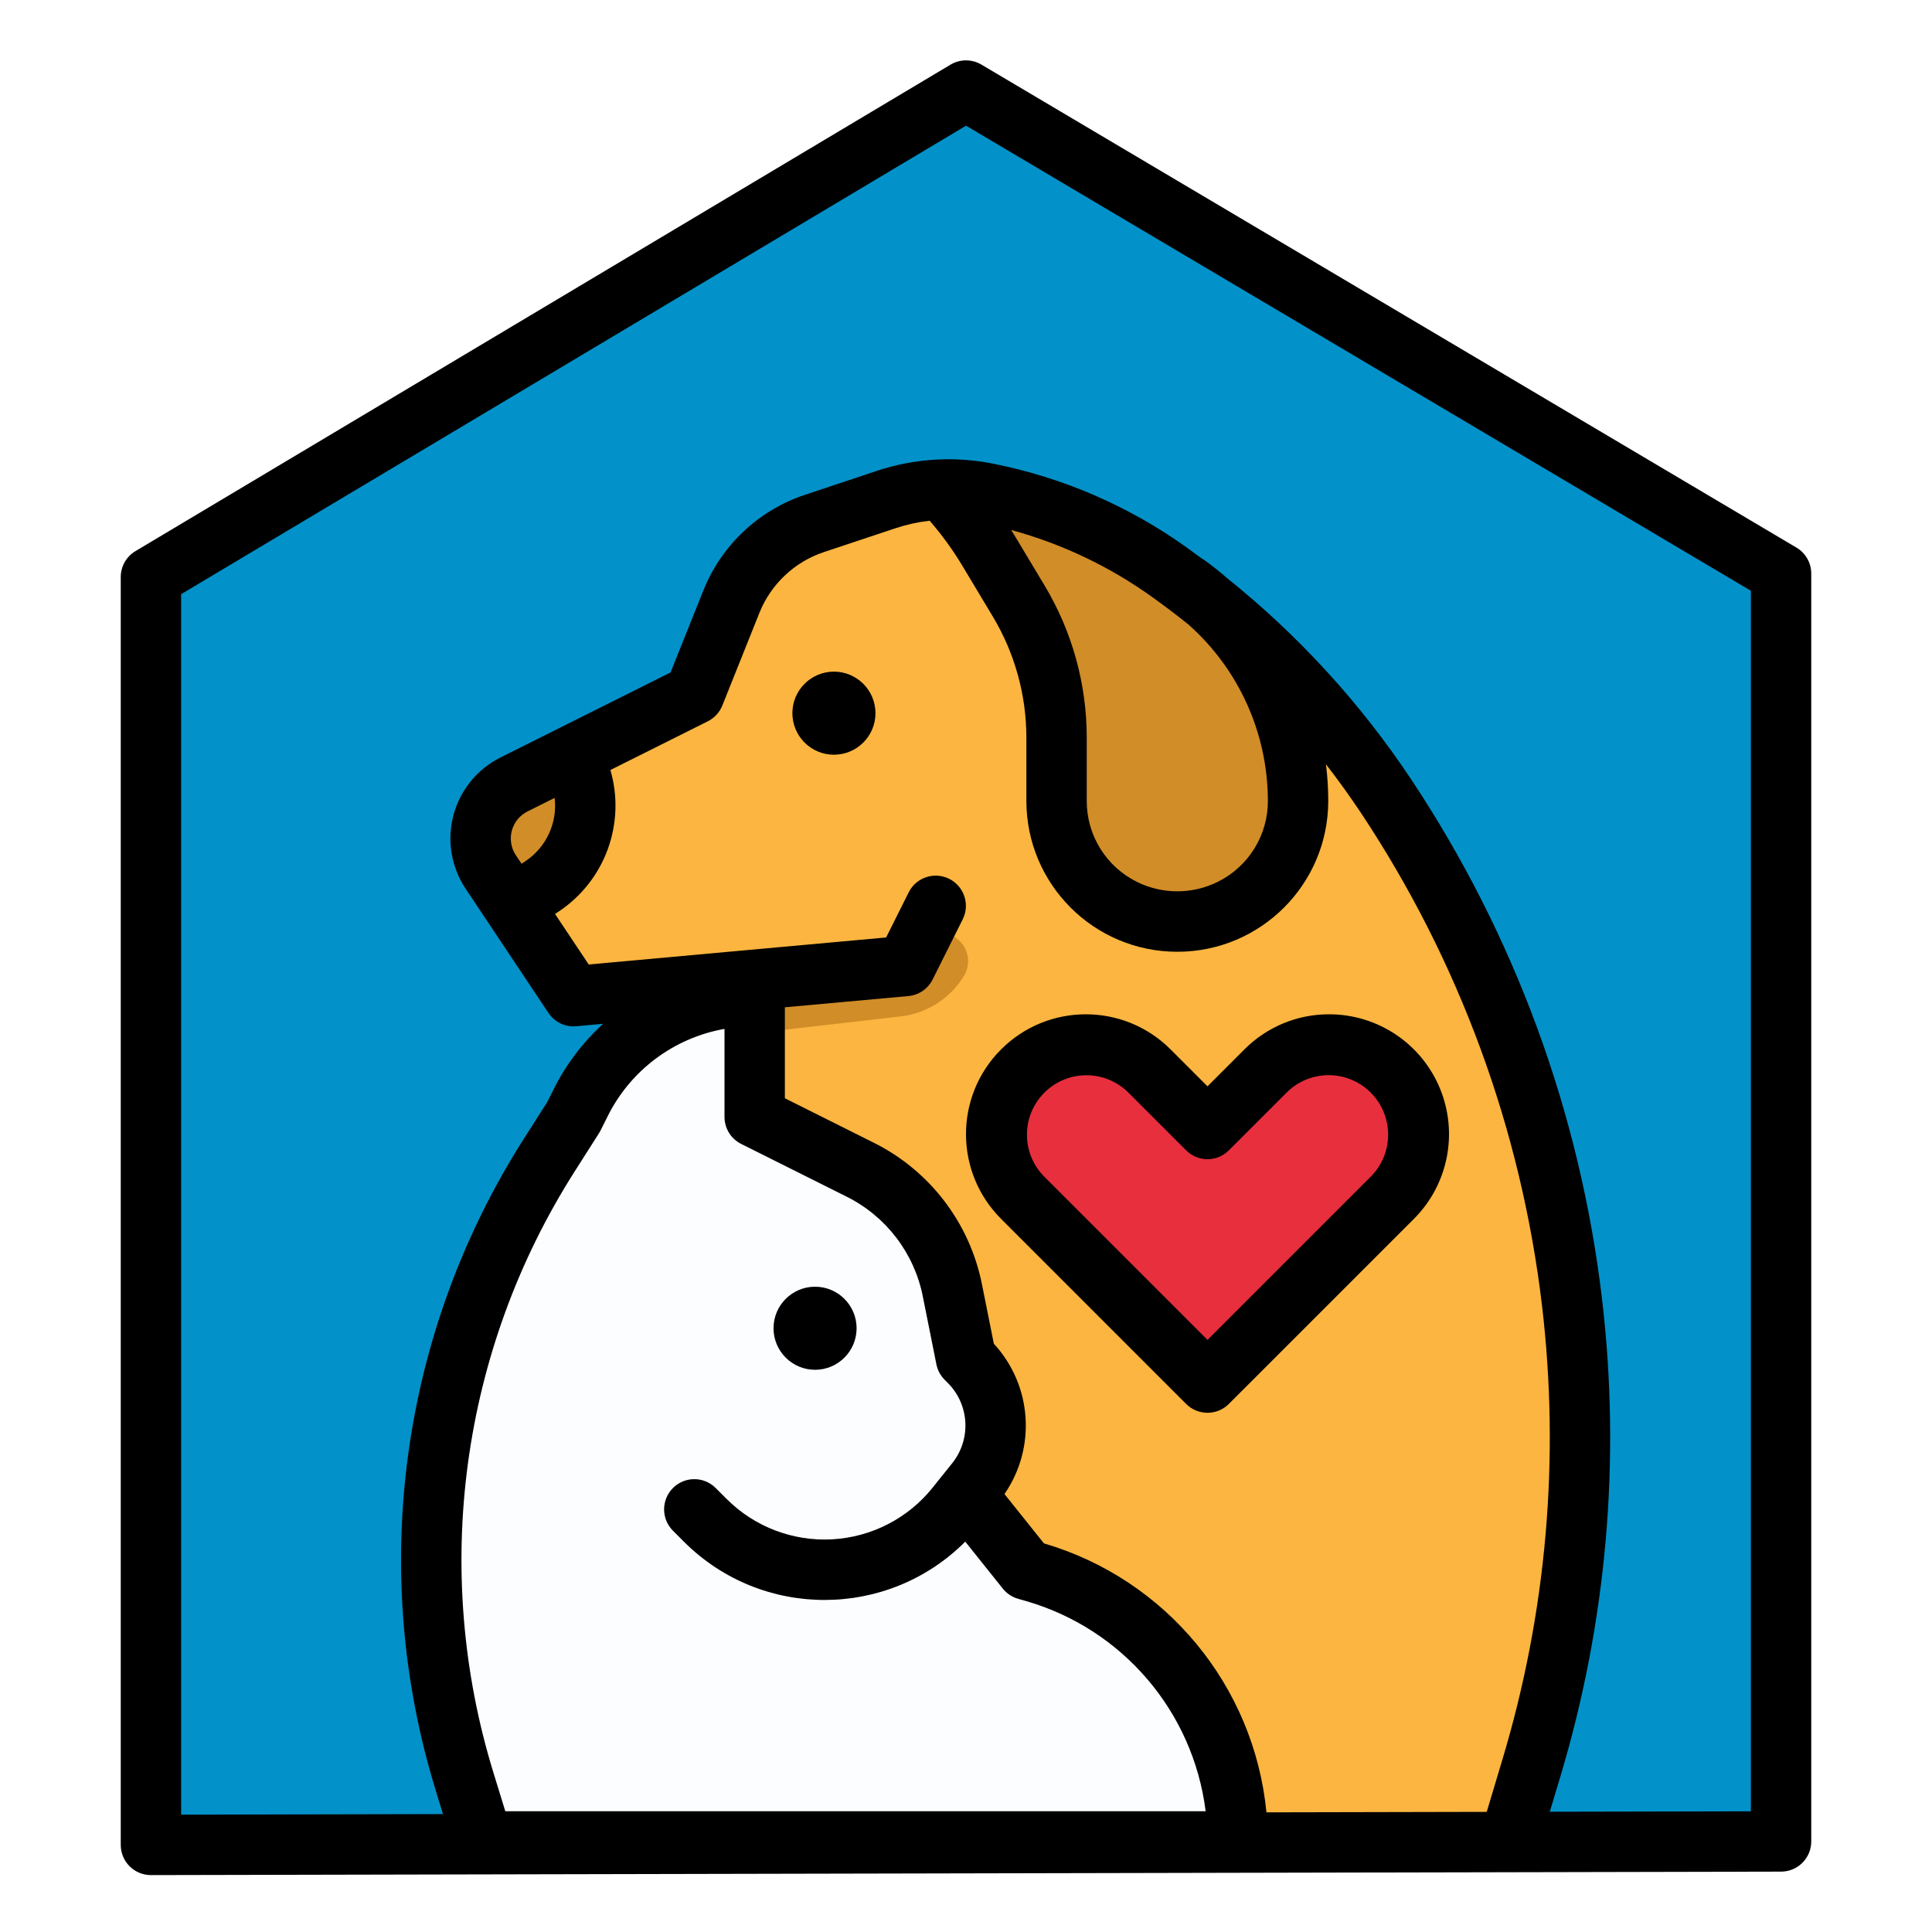
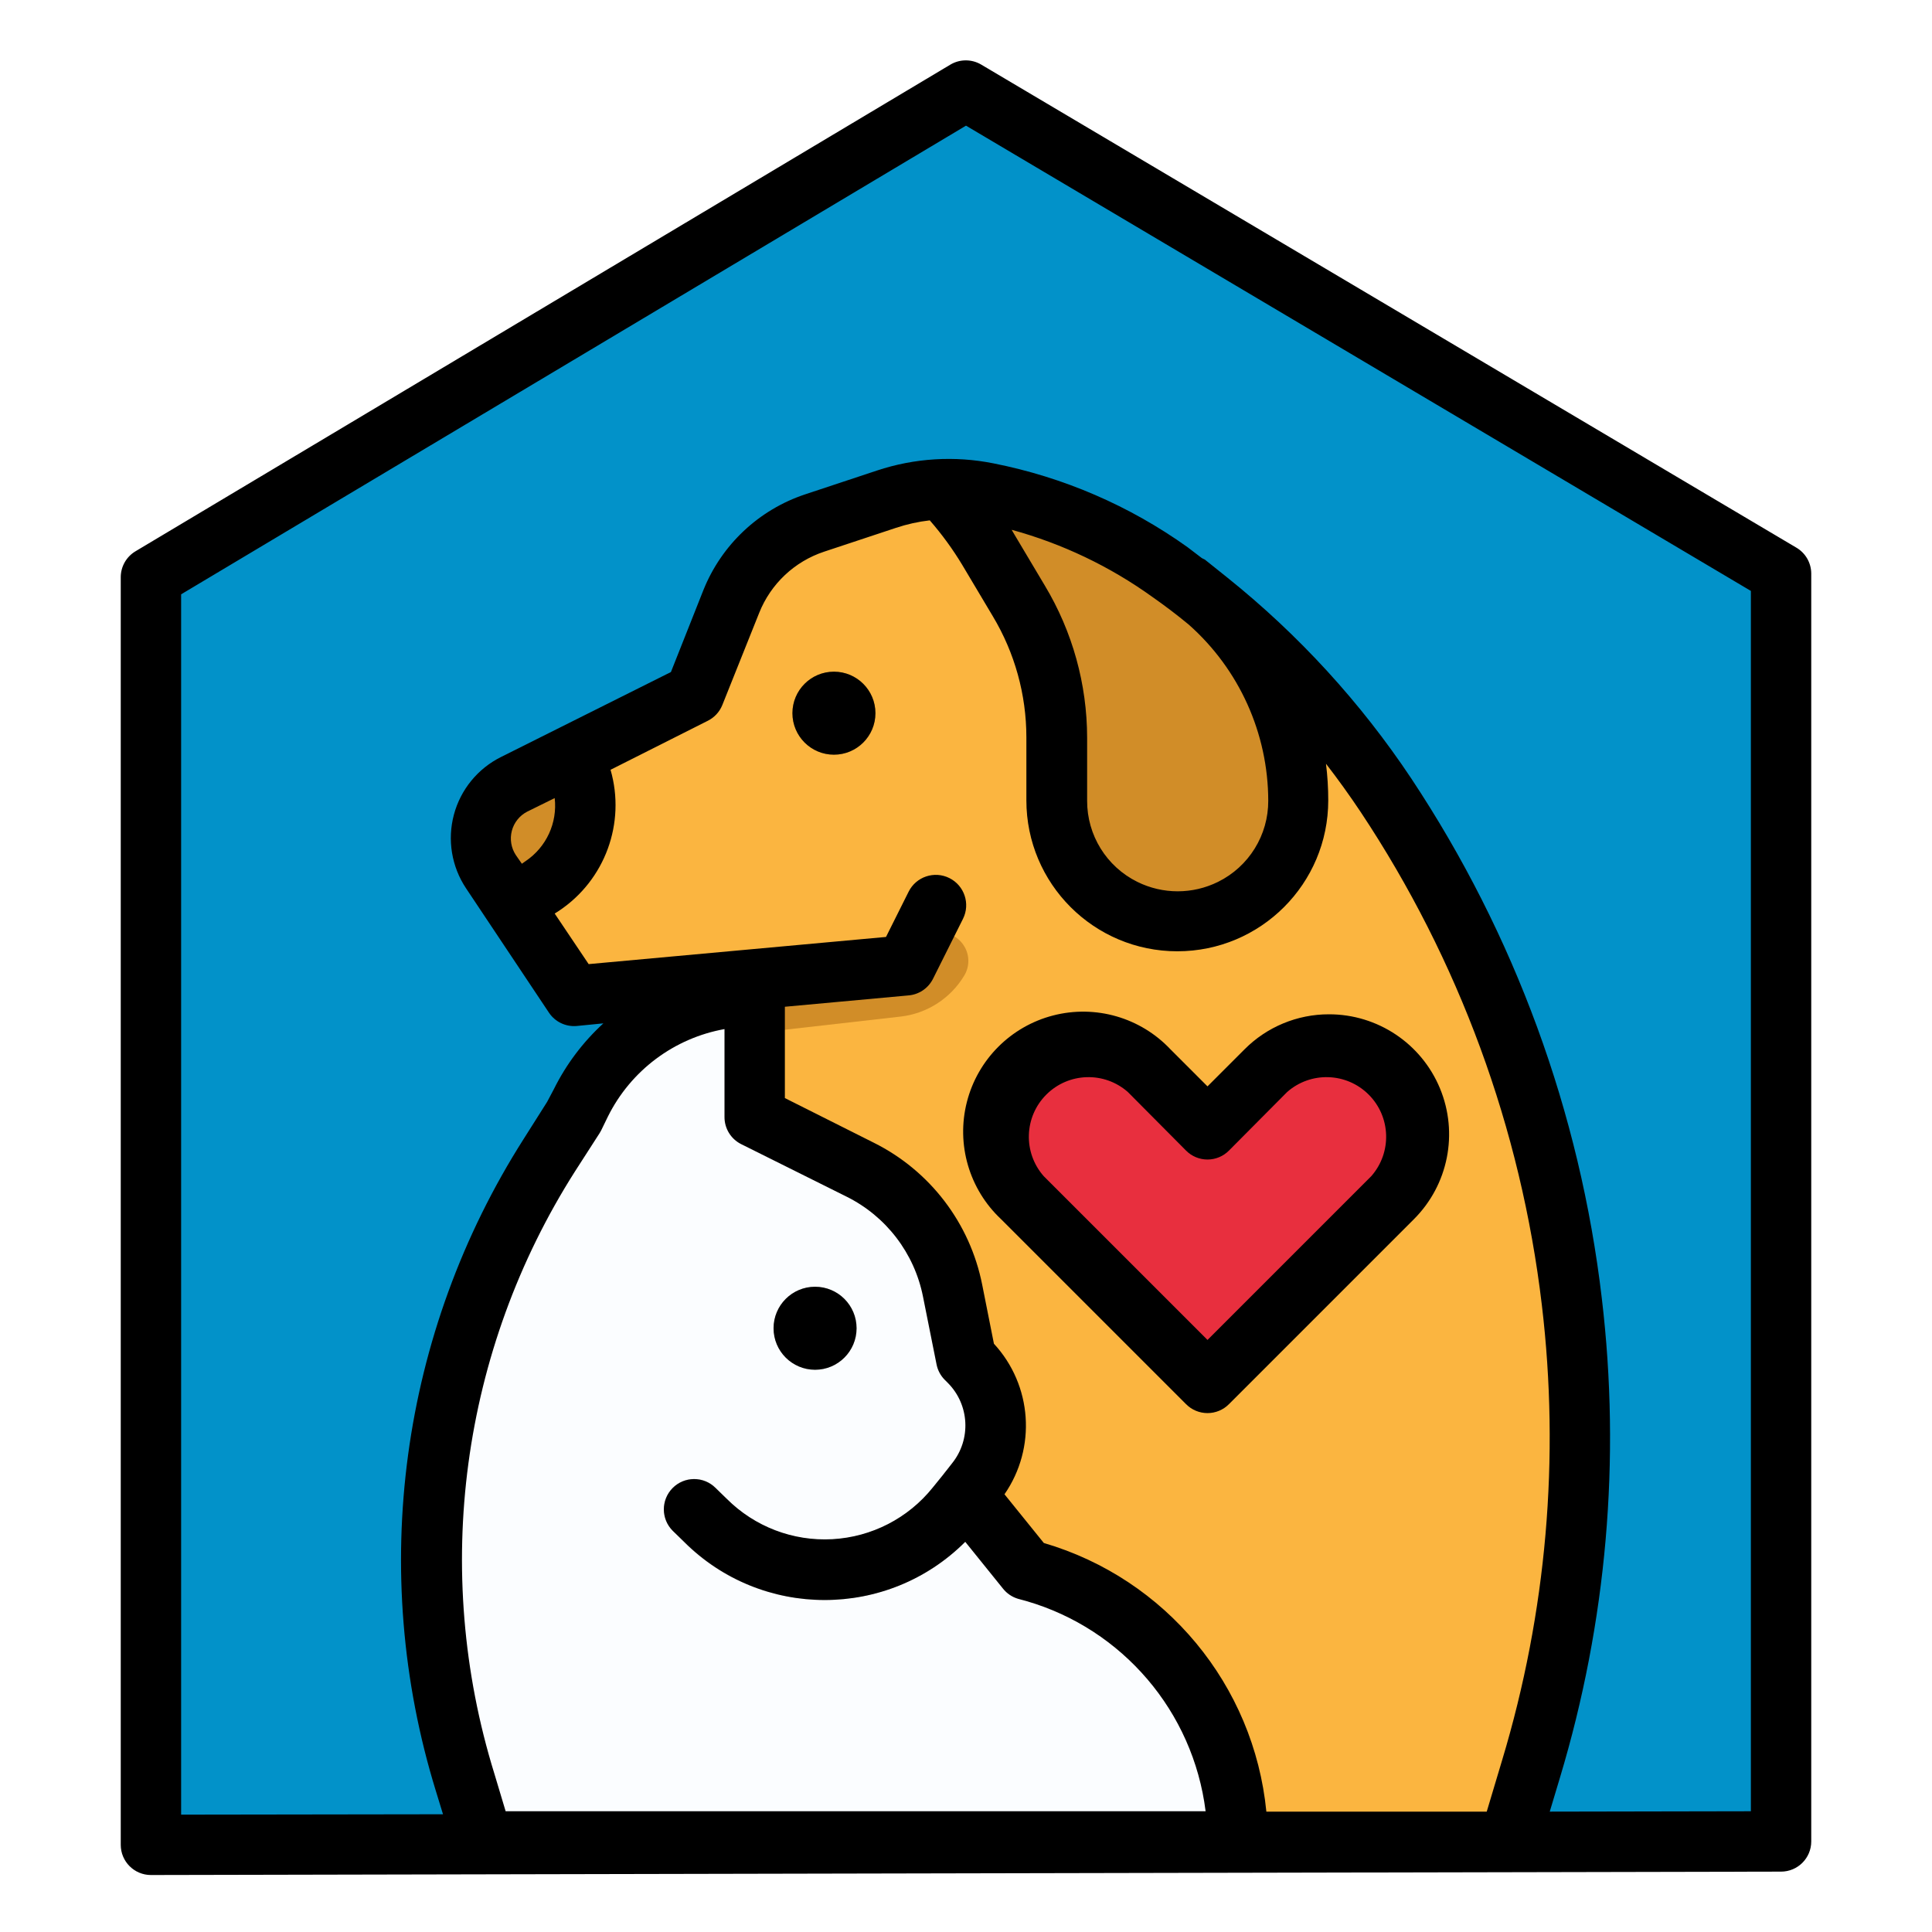
- <svg xmlns="http://www.w3.org/2000/svg" height="512" viewBox="0 0 512 512" width="512">
-   <g id="filled_outline" data-name="filled outline">
-     <path d="m472 488-432 .92v-336l216-128.92 216 128z" fill="#0292c9" />
-     <path d="m400 489 5.766-20.219a306.312 306.312 0 0 0 10.82-123.8 306.31 306.31 0 0 0 -49.346-134.121 228.588 228.588 0 0 0 -57.333-59.212 125.419 125.419 0 0 0 -48.307-20.928 52.241 52.241 0 0 0 -26.76 1.666l-19 6.334a36 36 0 0 0 -22.04 20.78l-9.8 24.5-47.789 23.894a16 16 0 0 0 -6.157 23.187l21.946 32.919 47.247-4.3v229.22z" fill="#fbb540" />
-     <path d="m344 212.22a32 32 0 0 1 -64 0v-16.72a70.437 70.437 0 0 0 -10.03-36.22l-8.15-13.58a91.893 91.893 0 0 0 -12.13-15.96c.56-.02 1.11-.03 1.67-.03a52.054 52.054 0 0 1 10.24 1.01 125.371 125.371 0 0 1 48.31 20.93q5.07 3.63 9.94 7.52a70.317 70.317 0 0 1 24.15 53.05z" fill="#fbb540" />
-     <path d="m143.7 234.86-7.7 5.14-5.95-8.92a16.01 16.01 0 0 1 6.16-23.19l15.74-7.87.05-.02 1.81 5.42a25.649 25.649 0 0 1 -10.11 29.44z" fill="#fbb540" />
-     <path d="m369.041 317.359-49.041 49.041-49.041-49.041a23.758 23.758 0 0 1 -6.959-16.8 23.759 23.759 0 0 1 23.759-23.759 23.758 23.758 0 0 1 16.8 6.959l15.441 15.441 15.441-15.441a23.758 23.758 0 0 1 16.8-6.959 23.759 23.759 0 0 1 23.759 23.759 23.758 23.758 0 0 1 -6.959 16.8z" fill="#e82f3e" />
+ <svg xmlns="http://www.w3.org/2000/svg" height="512" width="512">
+   <g data-name="filled outline">
+     <path d="M472 488l-432 1V153L256 24l216 128z" fill="#0292c9" />
+     <path d="M400 489l5.8-20.2A306.3 306.3 0 00416.6 345a306.3 306.3 0 00-49.4-134.1 228.6 228.6 0 00-57.3-59.3 125.4 125.4 0 00-48.3-20.9 52.2 52.2 0 00-26.8 1.7l-19 6.3a36 36 0 00-22 20.8L184 184l-47.8 23.9a16 16 0 00-6.1 23.2L152 264l47.2-4.3v229.2z" fill="#fbb540" />
+     <path d="M344 212.2a32 32 0 01-64 0v-16.7a70.4 70.4 0 00-10-36.2l-8.2-13.6a91.9 91.9 0 00-12.1-16h1.7a52 52 0 0110.2 1 125.4 125.4 0 0148.3 21q5 3.6 10 7.5a70.3 70.3 0 0124.1 53zM143.7 234.9L136 240l-6-9a16 16 0 016.2-23.1L152 200l1.8 5.4a25.6 25.6 0 01-10.1 29.5z" fill="#fbb540" />
+     <path d="M369 317.4l-49 49-49-49a23.8 23.8 0 01-7-16.8 23.8 23.8 0 0123.8-23.8 23.8 23.8 0 0116.8 7l15.4 15.4 15.4-15.4a23.8 23.8 0 0116.8-7 23.8 23.8 0 0123.8 23.8 23.8 23.8 0 01-7 16.8z" fill="#e82f3e" />
    <g fill="#d18d28">
      <circle cx="221" cy="189" r="11" />
-       <path d="m199.247 259.705 35.584-3.235a9.316 9.316 0 0 0 7.49-5.113 7.515 7.515 0 0 1 12.9-.913 7.514 7.514 0 0 1 .235 8.186 22.68 22.68 0 0 1 -16.776 10.725l-38.68 4.445z" />
-       <path d="m344 212.22a32 32 0 0 1 -64 0v-16.72a70.437 70.437 0 0 0 -10.03-36.22l-8.15-13.58a91.893 91.893 0 0 0 -12.13-15.96c.56-.02 1.11-.03 1.67-.03a52.054 52.054 0 0 1 10.24 1.01 125.371 125.371 0 0 1 48.31 20.93l4.61 3.3q2.775 1.98 5.33 4.22a70.317 70.317 0 0 1 24.15 53.05z" />
-       <path d="m143.7 234.86-7.7 5.14-5.95-8.92a16.01 16.01 0 0 1 6.16-23.19l15.74-7.87.05-.02 1.81 5.42a25.649 25.649 0 0 1 -10.11 29.44z" />
+       <path d="M199.2 259.7l35.6-3.2a9.3 9.3 0 007.5-5.1 7.5 7.5 0 0113-1 7.5 7.5 0 01.2 8.2 22.7 22.7 0 01-16.8 10.8l-38.7 4.4zM344 212.2a32 32 0 01-64 0v-16.7a70.4 70.4 0 00-10-36.2l-8.2-13.6a91.9 91.9 0 00-12.1-16h1.7a52 52 0 0110.2 1 125.4 125.4 0 0148.3 21l4.6 3.2q2.8 2 5.4 4.3a70.3 70.3 0 0124.1 53zM143.7 234.9L136 240l-6-9a16 16 0 016.2-23.1L152 200l1.8 5.4a25.6 25.6 0 01-10.1 29.5z" />
    </g>
-     <path d="m272 416 2.155.616a74.241 74.241 0 0 1 53.845 71.384v1h-200l-4.839-16.726a200 200 0 0 1 22.424-166.193l6.415-10.081 1.851-3.7a51.192 51.192 0 0 1 45.786-28.3h.363v32l27.877 13.939a46 46 0 0 1 24.535 32.122l3.588 17.939.811.811a24 24 0 0 1 1.77 31.963l-2.581 3.226z" fill="#fbfdff" />
-     <path d="m218.516 424a52.355 52.355 0 0 1 -37.266-15.436l-2.907-2.907a8 8 0 0 1 11.314-11.314l2.907 2.907a36.7 36.7 0 0 0 54.61-3.024l2.579-3.226a8 8 0 1 1 12.494 10l-2.58 3.224a52.44 52.44 0 0 1 -41.151 19.776z" fill="#cbcbcb" />
+     <path d="M272 416l2.2.6A74.2 74.2 0 01328 488v1H128l-4.8-16.7A200 200 0 01145.6 306L152 296l1.9-3.7a51.2 51.2 0 0145.7-28.3h.4v32l27.9 14a46 46 0 0124.5 32l3.6 18 .8.8a24 24 0 011.8 32L256 396z" fill="#fbfdff" />
+     <path d="M218.5 424a52.4 52.4 0 01-37.3-15.4l-2.9-3a8 8 0 0111.4-11.3l2.9 3a36.7 36.7 0 0054.6-3l2.6-3.3a8 8 0 1112.4 10l-2.5 3.2a52.4 52.4 0 01-41.2 19.8z" fill="#cbcbcb" />
    <circle cx="216" cy="352" fill="#cbcbcb" r="11" />
-     <path d="m352.241 268.8a31.548 31.548 0 0 0 -22.456 9.3l-9.785 9.787-9.784-9.784a31.759 31.759 0 1 0 -44.916 44.913l49.041 49.042a8 8 0 0 0 11.314 0l49.045-49.042a31.759 31.759 0 0 0 -22.459-54.216zm11.144 42.9-43.385 43.387-43.385-43.387a15.759 15.759 0 0 1 22.285-22.284l15.441 15.441a8 8 0 0 0 11.314 0l15.445-15.442a15.759 15.759 0 0 1 22.285 22.285z" />
-     <path d="m476.079 145.117-216-128a8 8 0 0 0 -8.179.014l-216 128.921a8 8 0 0 0 -3.9 6.869v336a8 8 0 0 0 8 8h.017l432-.921a8 8 0 0 0 7.983-8v-336a8.005 8.005 0 0 0 -3.921-6.883zm-284.079 127.551v23.332a8 8 0 0 0 4.422 7.155l27.878 13.939a37.752 37.752 0 0 1 20.268 26.536l3.588 17.939a8 8 0 0 0 2.188 4.088l.811.811a15.982 15.982 0 0 1 1.18 21.308l-2.579 3.224-2.579 3.224a36.7 36.7 0 0 1 -54.61 3.024l-2.907-2.907a8 8 0 0 0 -11.314 11.314l2.907 2.907a52.7 52.7 0 0 0 74.546-.014l9.954 12.452a8 8 0 0 0 4.051 2.695l2.153.616a66.568 66.568 0 0 1 47.553 55.689h-185.6l-3.1-10.079a191.719 191.719 0 0 1 21.526-159.545l6.416-10.081a8.042 8.042 0 0 0 .406-.717l1.851-3.7a42.919 42.919 0 0 1 30.991-23.21zm84.652 136.342-10.459-13.074a31.963 31.963 0 0 0 -2.814-39.833l-3.122-15.612a53.654 53.654 0 0 0 -28.8-37.708l-23.457-11.727v-24.114l32.724-2.975a8 8 0 0 0 6.431-4.389l8-16a8 8 0 0 0 -14.31-7.156l-6.008 12.015-78.821 7.163-8.922-13.384 1.047-.7a33.72 33.72 0 0 0 13.619-37.457l25.818-12.909a8 8 0 0 0 3.85-4.184l9.8-24.5a27.946 27.946 0 0 1 17.142-16.165l19-6.334a44.19 44.19 0 0 1 8.995-1.969 84.075 84.075 0 0 1 8.594 11.81l8.148 13.581a62.4 62.4 0 0 1 8.893 32.111v16.727a40 40 0 1 0 80 0 77.971 77.971 0 0 0 -.61-9.7q4.806 6.207 9.194 12.775a299.689 299.689 0 0 1 48.056 130.61 296.584 296.584 0 0 1 -10.54 120.57l-4.1 13.684-58.378.125a82.636 82.636 0 0 0 -58.97-71.281zm-139.942-182.367a8 8 0 0 1 3.079-11.593l7.2-3.6a17.681 17.681 0 0 1 -7.719 16.756l-1.046.7zm178.218-61.155a62.526 62.526 0 0 1 21.072 46.735 23.868 23.868 0 0 1 -13.266 21.466 24.119 24.119 0 0 1 -21.467 0 23.867 23.867 0 0 1 -13.267-21.466v-16.723a78.407 78.407 0 0 0 -11.171-40.33l-8.148-13.581c-.232-.386-.486-.759-.723-1.142a116.571 116.571 0 0 1 37.3 17.714q4.95 3.533 9.67 7.327zm149.072 314.529-53.287.113 2.715-9.05a312.5 312.5 0 0 0 11.1-127.037 315.762 315.762 0 0 0 -50.628-137.62 235.614 235.614 0 0 0 -48.66-53.177c-1.932-1.692-3.951-3.3-6.062-4.809a8.058 8.058 0 0 0 -.761-.479c-1.276-.95-2.559-1.894-3.856-2.82a132.55 132.55 0 0 0 -51.387-22.262 60.306 60.306 0 0 0 -30.858 1.921l-19 6.333a43.918 43.918 0 0 0 -26.939 25.4l-8.677 21.675-45.069 22.534a24 24 0 0 0 -9.236 34.779l5.945 8.916 16 24a8 8 0 0 0 7.38 3.529l7.123-.648a59.447 59.447 0 0 0 -13.151 17.4l-1.667 3.334-6.194 9.732a207.691 207.691 0 0 0 -23.32 172.84l1.886 6.13-69.397.149v-323.437l208.015-124.155 207.985 123.251z" />
+     <path d="M352.2 268.8a31.5 31.5 0 00-22.4 9.3l-9.8 9.8-9.8-9.8a31.8 31.8 0 10-44.9 45l49 49a8 8 0 0011.4 0l49-49a31.8 31.8 0 00-22.5-54.3zm11.2 42.9L320 355.1l-43.4-43.4a15.8 15.8 0 0122.3-22.3l15.4 15.5a8 8 0 0011.4 0l15.4-15.5a15.8 15.8 0 0122.3 22.3z" />
+     <path d="M476 145.1l-216-128a8 8 0 00-8.1 0l-216 129a8 8 0 00-3.9 6.8v336a8 8 0 008 8l432-.9a8 8 0 008-8V152a8 8 0 00-4-6.9zM192 272.7V296a8 8 0 004.4 7.2l27.9 13.9a37.8 37.8 0 0120.3 26.5l3.6 18a8 8 0 002.1 4l.9.9a16 16 0 011.1 21.3l-2.5 3.2-2.6 3.2a36.7 36.7 0 01-54.6 3l-3-2.9a8 8 0 00-11.3 11.4l3 2.9a52.7 52.7 0 0074.5 0l10 12.4a8 8 0 004 2.7l2.2.6a66.6 66.6 0 0147.5 55.7H134l-3-10a191.7 191.7 0 0121.4-159.6l6.5-10.1a8 8 0 00.4-.7l1.8-3.7a43 43 0 0131-23.2zM276.7 409l-10.5-13a32 32 0 00-2.8-39.9l-3.1-15.6a53.7 53.7 0 00-28.8-37.7L208 291v-24.2l32.7-3a8 8 0 006.5-4.3l8-16a8 8 0 00-14.4-7.2l-6 12-78.8 7.2-9-13.4 1.1-.7a33.7 33.7 0 0013.7-37.4l25.8-13a8 8 0 003.8-4.1l9.8-24.5a28 28 0 0117.2-16.2l19-6.3a44.2 44.2 0 019-2 84 84 0 018.6 11.8l8.1 13.6a62.4 62.4 0 018.9 32.1v16.7a40 40 0 1080 0 78 78 0 00-.6-9.7q4.8 6.2 9.2 12.8a299.7 299.7 0 0148 130.6 296.6 296.6 0 01-10.5 120.6l-4.1 13.7h-58.4a82.6 82.6 0 00-59-71.2zm-140-182.4a8 8 0 013-11.5l7.3-3.6a17.7 17.7 0 01-7.7 16.7l-1 .7zM315 165.5a62.5 62.5 0 0121.1 46.7 23.9 23.9 0 01-13.3 21.5 24.1 24.1 0 01-21.4 0 23.9 23.9 0 01-13.3-21.5v-16.7a78.4 78.4 0 00-11.2-40.3l-8.1-13.6-.7-1.2a116.6 116.6 0 0137.3 17.8q5 3.5 9.6 7.3zM464 480l-53.3.1 2.7-9a312.5 312.5 0 0011.1-127A315.8 315.8 0 00374 206.3a235.6 235.6 0 00-48.7-53.2l-6-4.8a8 8 0 00-.8-.4l-3.8-2.9a132.6 132.6 0 00-51.4-22.2 60.3 60.3 0 00-30.9 1.9l-19 6.3a44 44 0 00-27 25.4l-8.6 21.7-45 22.5a24 24 0 00-9.3 34.8l6 9 16 24a8 8 0 007.3 3.5l7.1-.7a59.4 59.4 0 00-13.1 17.4L145 292l-6.2 9.8a207.7 207.7 0 00-23.3 172.8l1.9 6.2-69.4.1V157.5L256 33.3l208 123.3z" />
    <circle cx="216" cy="352" r="11" />
    <circle cx="221" cy="189" r="11" />
  </g>
</svg>
